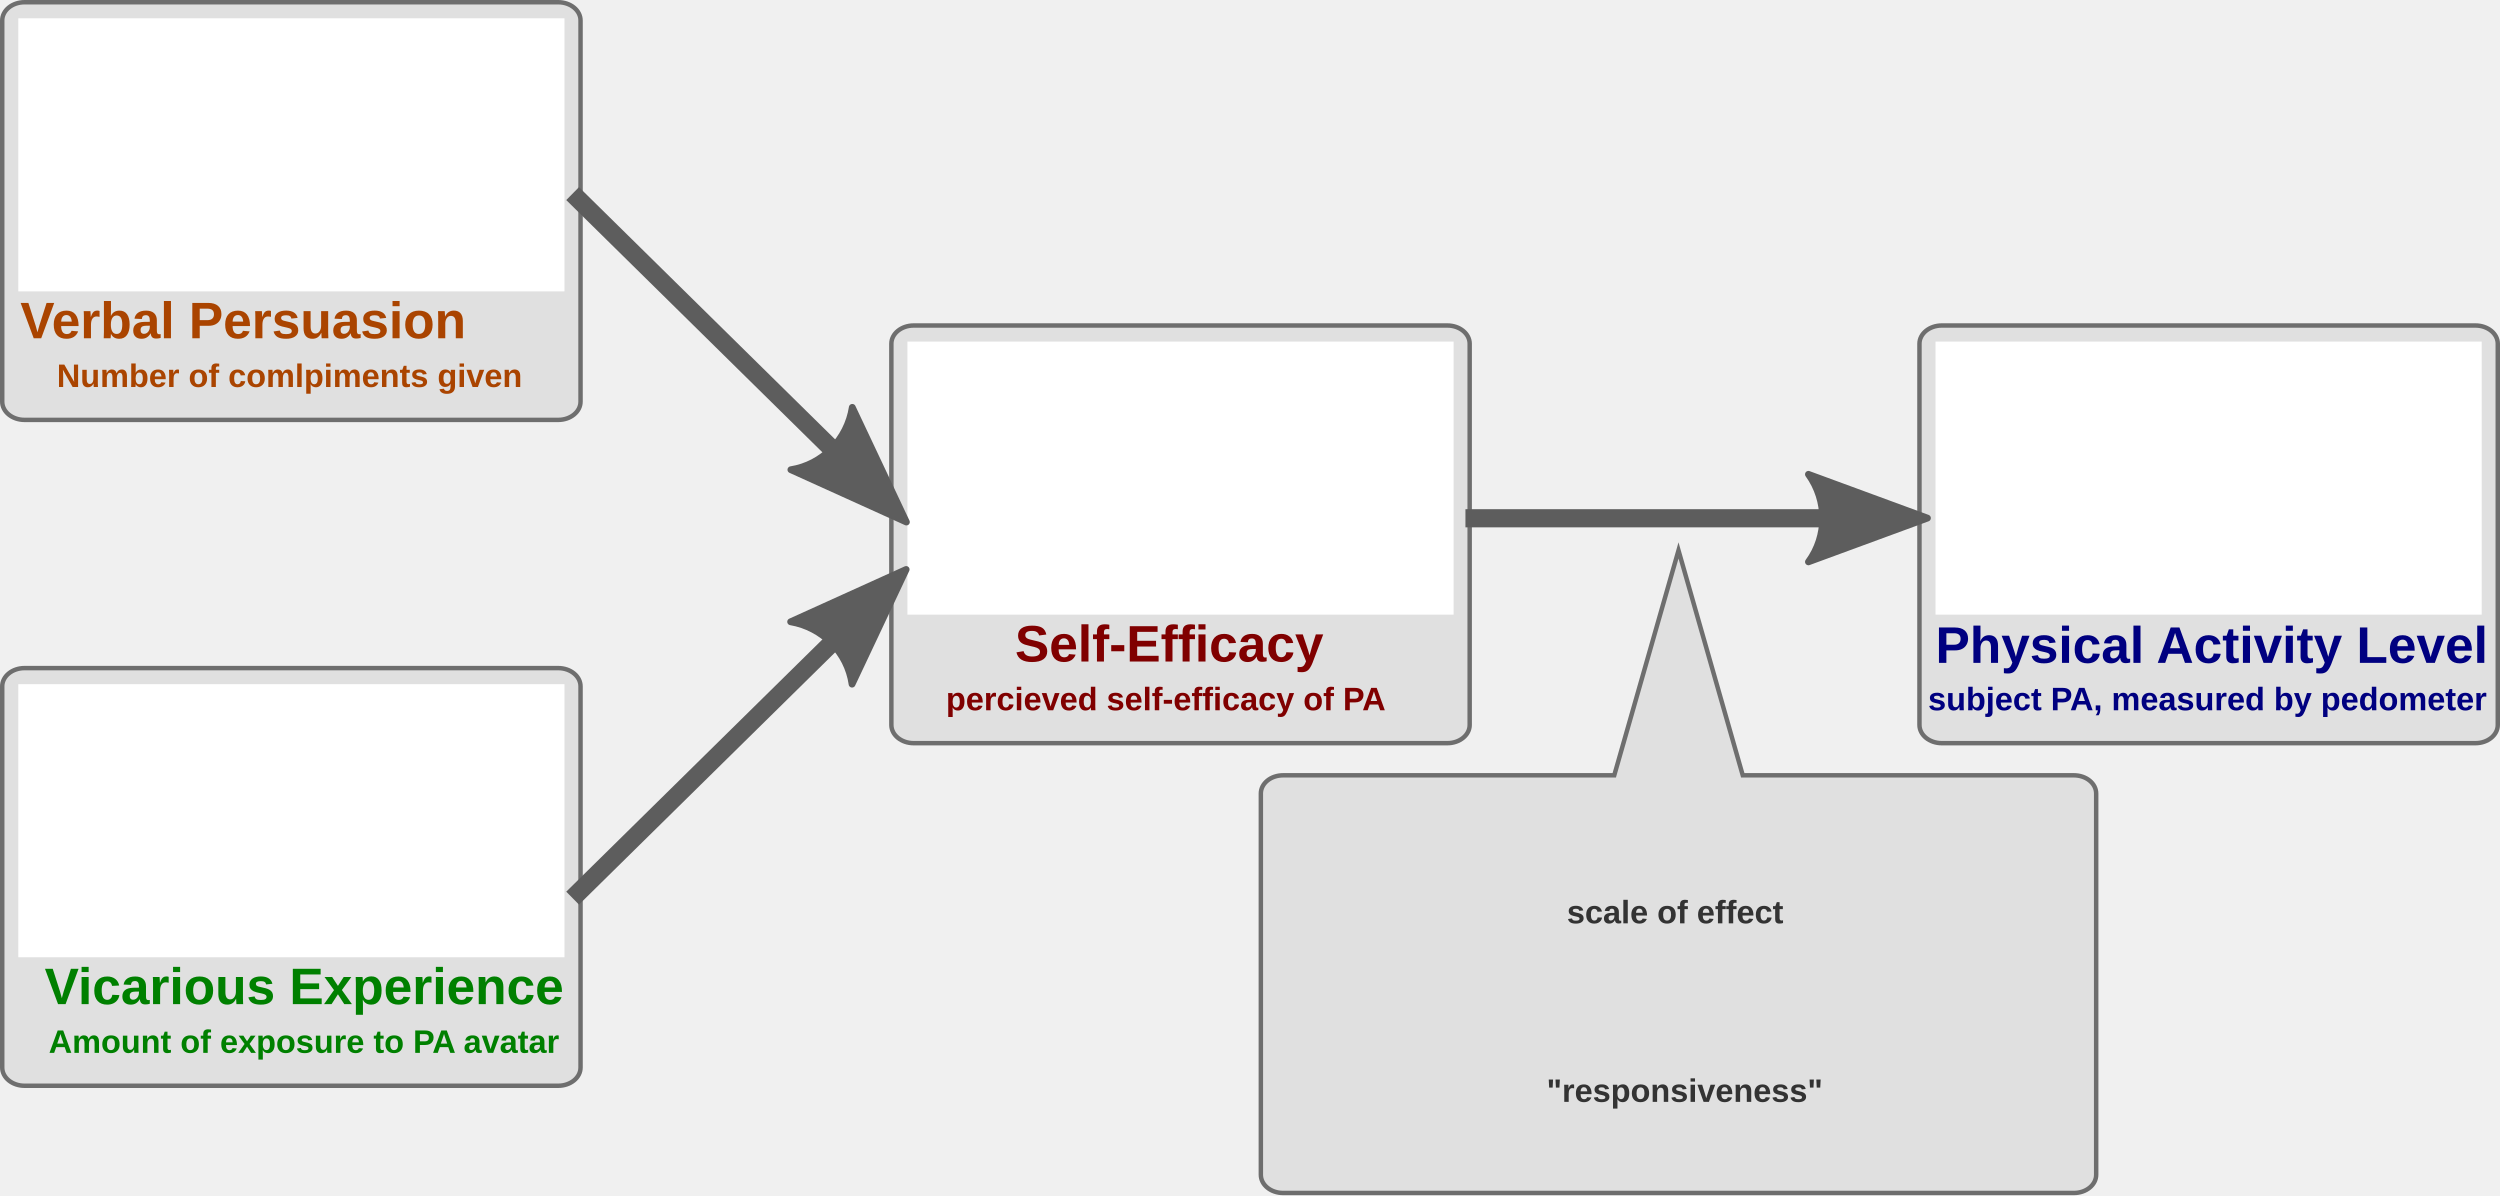
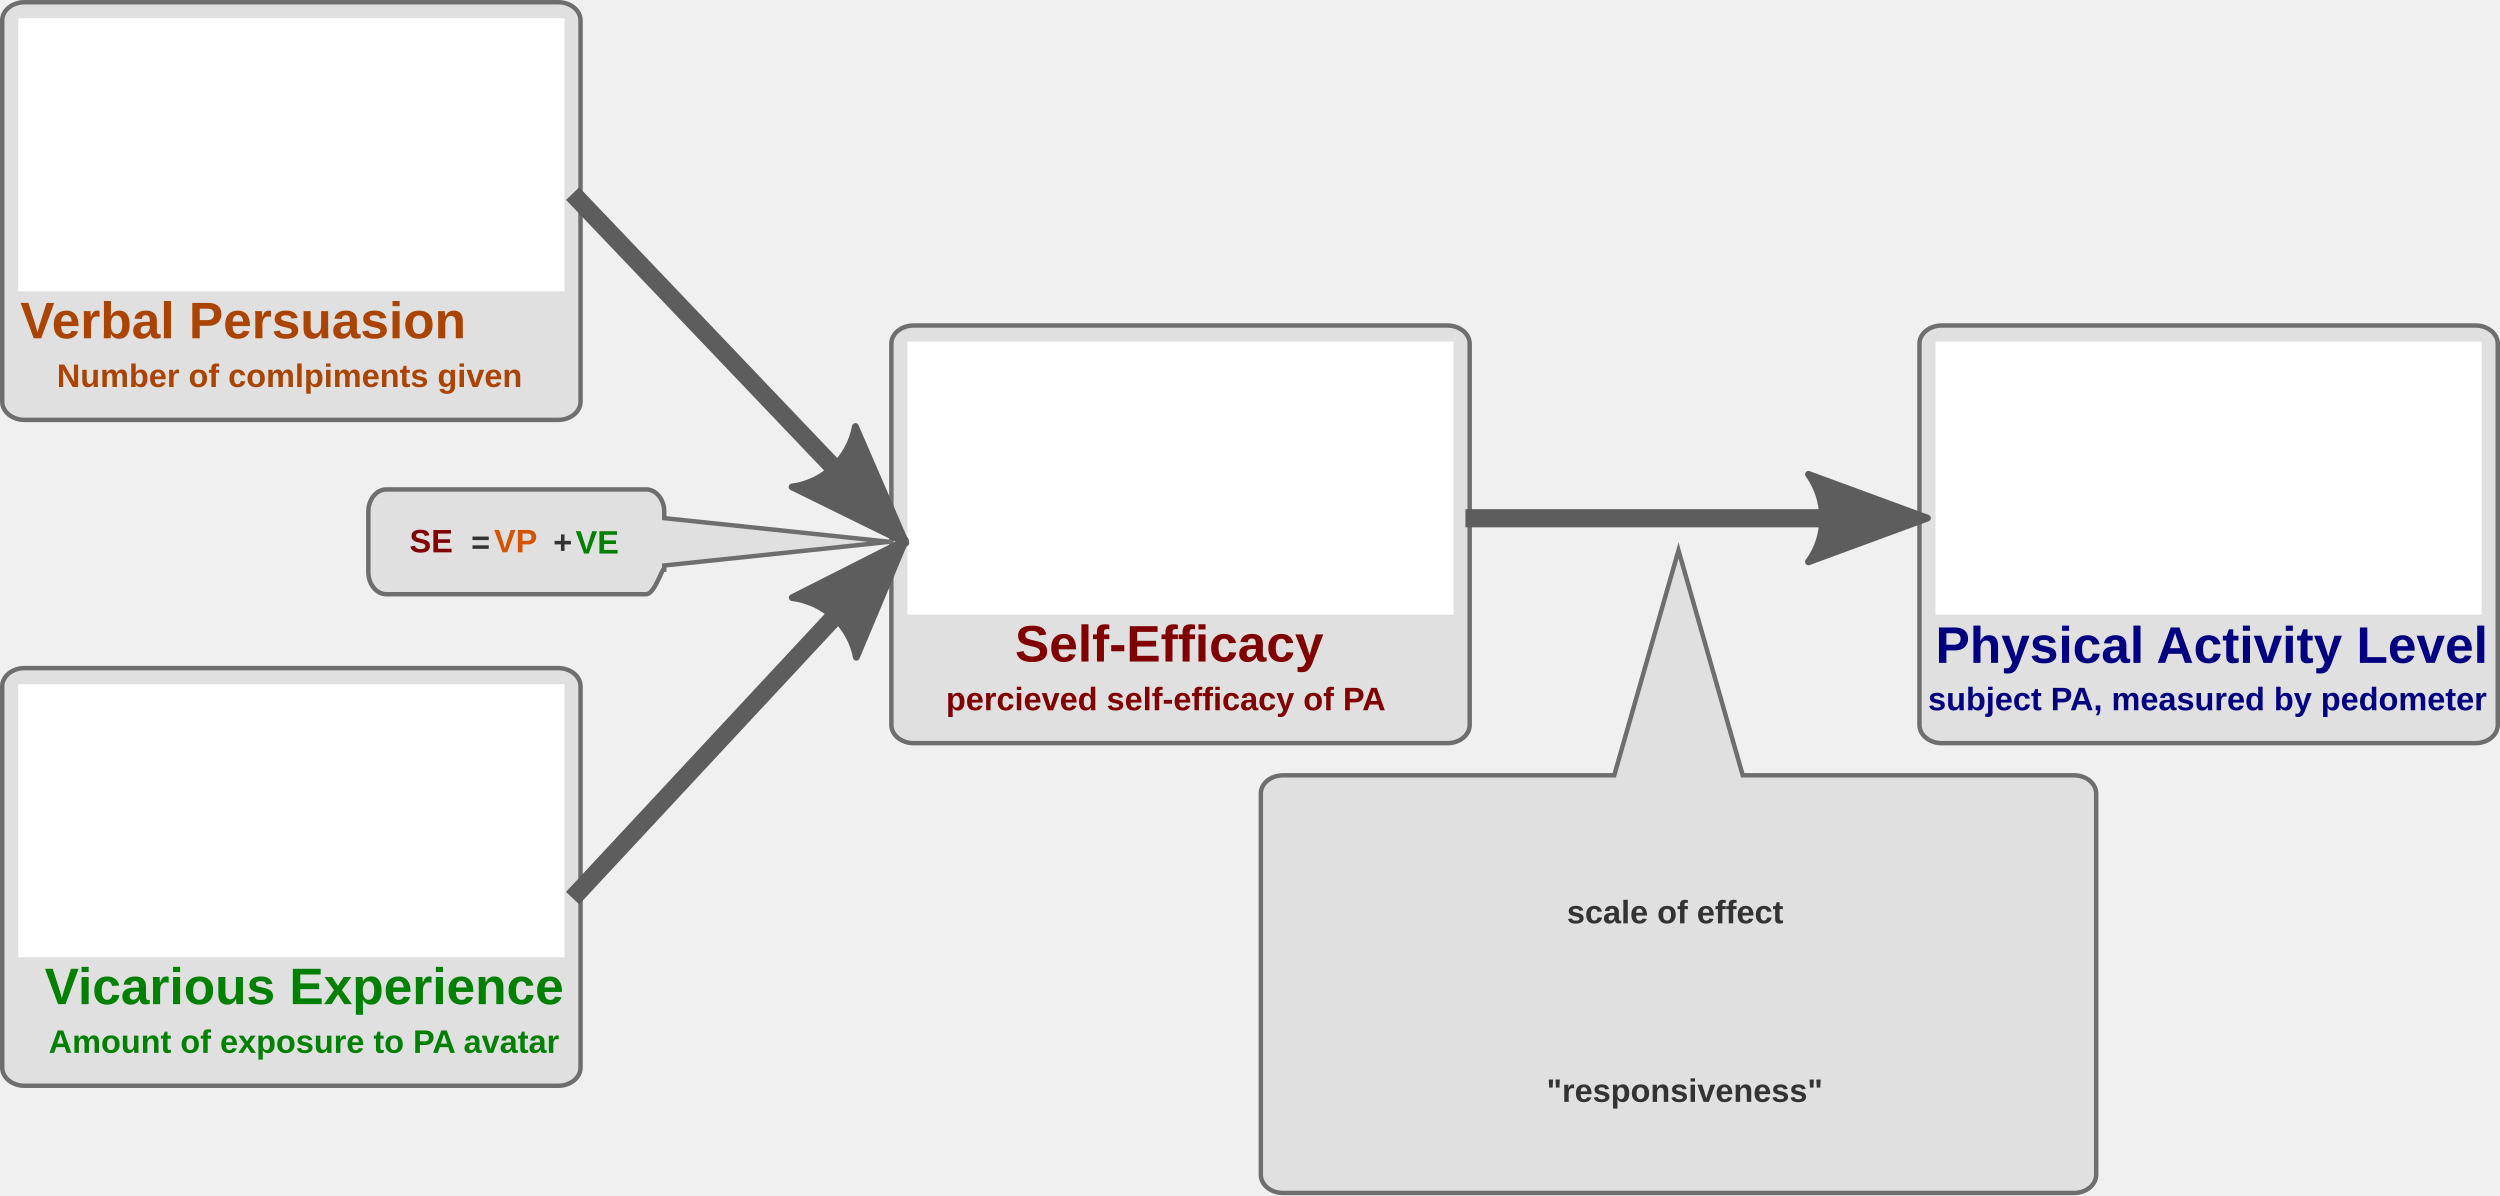
<svg xmlns="http://www.w3.org/2000/svg" xmlns:xlink="http://www.w3.org/1999/xlink" width="1232.034" height="589.016" id="svg2" version="1.1">
  <defs id="defs4">
    <linearGradient id="linearGradient5127">
      <stop style="stop-color:#1c1490;stop-opacity:1;" offset="0" id="stop5129" />
      <stop id="stop5135" offset="1" style="stop-color:#bd0000;stop-opacity:0.887;" />
    </linearGradient>
    <marker orient="auto" refY="0" refX="0" id="Arrow1Mend" style="overflow:visible">
      <path id="path3850" d="M 0,0 5,-5 -12.5,0 5,5 0,0 z" style="fill-rule:evenodd;stroke:#000000;stroke-width:1pt;marker-start:none" transform="matrix(-0.4,0,0,-0.4,-4,0)" />
    </marker>
    <marker orient="auto" refY="0" refX="0" id="Arrow1Send" style="overflow:visible">
      <path id="path3856" d="M 0,0 5,-5 -12.5,0 5,5 0,0 z" style="fill-rule:evenodd;stroke:#000000;stroke-width:1pt;marker-start:none" transform="matrix(-0.2,0,0,-0.2,-1.2,0)" />
    </marker>
    <marker orient="auto" refY="0" refX="0" id="Arrow2Mend" style="overflow:visible">
      <path id="path3868" style="font-size:12px;fill-rule:evenodd;stroke-width:0.625;stroke-linejoin:round" d="M 8.719,4.034 -2.207,0.016 8.719,-4.002 c -1.745,2.372 -1.735,5.617 -6e-7,8.035 z" transform="scale(-0.6,-0.6)" />
    </marker>
    <linearGradient xlink:href="#linearGradient5127" id="linearGradient5133" x1="237.96" y1="-360.113" x2="460.111" y2="-360.113" gradientUnits="userSpaceOnUse" />
    <marker orient="auto" refY="0" refX="0" id="Arrow2Mendn" style="overflow:visible">
      <path id="path5150" style="font-size:12px;fill:url(#linearGradient5133);fill-rule:evenodd;stroke:url(#linearGradient5133);stroke-width:0.625;stroke-linejoin:round" d="M 8.719,4.034 -2.207,0.016 8.719,-4.002 c -1.745,2.372 -1.735,5.617 -6e-7,8.035 z" transform="scale(-0.6,-0.6)" />
    </marker>
    <marker orient="auto" refY="0" refX="0" id="Arrow2MendnI" style="overflow:visible">
      <path id="path5251" style="font-size:12px;fill:#5d5d5d;fill-rule:evenodd;stroke:#5d5d5d;stroke-width:0.625;stroke-linejoin:round" d="M 8.719,4.034 -2.207,0.016 8.719,-4.002 c -1.745,2.372 -1.735,5.617 -6e-7,8.035 z" transform="scale(-0.6,-0.6)" />
    </marker>
    <marker orient="auto" refY="0" refX="0" id="Arrow2MendnI-1" style="overflow:visible">
      <path id="path5251-1" style="font-size:12px;fill:#5d5d5d;fill-rule:evenodd;stroke:#5d5d5d;stroke-width:0.625;stroke-linejoin:round" d="M 8.719,4.034 -2.207,0.016 8.719,-4.002 c -1.745,2.372 -1.735,5.617 -6e-7,8.035 z" transform="scale(-0.6,-0.6)" />
    </marker>
    <marker orient="auto" refY="0" refX="0" id="Arrow2MendnI-2" style="overflow:visible">
      <path id="path5251-7" style="font-size:12px;fill:#5d5d5d;fill-rule:evenodd;stroke:#5d5d5d;stroke-width:0.625;stroke-linejoin:round" d="M 8.719,4.034 -2.207,0.016 8.719,-4.002 c -1.745,2.372 -1.735,5.617 -6e-7,8.035 z" transform="scale(-0.6,-0.6)" />
    </marker>
    <marker orient="auto" refY="0" refX="0" id="Arrow2MendnI-14" style="overflow:visible">
      <path id="path5251-2" style="font-size:12px;fill:#5d5d5d;fill-rule:evenodd;stroke:#5d5d5d;stroke-width:0.625;stroke-linejoin:round" d="M 8.719,4.034 -2.207,0.016 8.719,-4.002 c -1.745,2.372 -1.735,5.617 -6e-7,8.035 z" transform="scale(-0.6,-0.6)" />
    </marker>
  </defs>
  <g id="layer1" transform="translate(489.7585,615.4374)">
    <rect style="fill:#e0e0e0;fill-opacity:1;stroke:#6e6e6e;stroke-width:2.198;stroke-miterlimit:4;stroke-opacity:1;stroke-dasharray:none;stroke-dashoffset:0" id="rect2987" width="284.997" height="205.831" x="456.18" y="-455.026" rx="10.992" ry="8.98" />
    <text xml:space="preserve" style="font-size:25.333px;font-style:normal;font-variant:normal;font-weight:bold;font-stretch:normal;line-height:125%;letter-spacing:0px;word-spacing:0px;fill:#000080;fill-opacity:1;stroke:none;font-family:Arial;-inkscape-font-specification:Arial Bold" x="464.097" y="-288.778" id="text3007">
      <tspan id="tspan3009" x="464.097" y="-288.778">Physical Activity Level</tspan>
    </text>
    <rect style="fill:#ffffff;fill-opacity:1;stroke:none" id="pa_graph" width="269.163" height="134.582" x="464.097" y="-447.109" rx="0" ry="0" />
    <rect style="fill:#e0e0e0;fill-opacity:1;stroke:#6e6e6e;stroke-width:2.198;stroke-miterlimit:4;stroke-opacity:1;stroke-dasharray:none;stroke-dashoffset:0" id="rect2987-7" width="284.997" height="205.831" x="-50.48" y="-455.026" rx="10.992" ry="8.98" />
    <rect style="fill:#ffffff;fill-opacity:1;stroke:none" id="se_graph" width="269.163" height="134.582" x="-42.564" y="-447.109" rx="0" ry="0" />
    <path style="fill:none;stroke:#5d5d5d;stroke-width:8.946;stroke-linecap:butt;stroke-linejoin:miter;stroke-miterlimit:4;stroke-opacity:1;stroke-dasharray:none;marker-end:url(#Arrow2MendnI)" d="m 232.433,-360.027 215.831,0" id="path3836" />
    <path style="fill:#e0e0e0;fill-opacity:1;stroke:#6e6e6e;stroke-width:2.198;stroke-linecap:butt;stroke-linejoin:miter;stroke-miterlimit:4;stroke-opacity:1;stroke-dasharray:none" d="m 337.432,-344.184 -31.666,110.832 -163.18,0 c -6.09,0 -10.984,4.006 -10.984,8.98 l 0,187.87 c 0,4.975 4.895,8.98 10.984,8.98 l 389.693,0 c 6.09,0 10.984,-4.006 10.984,-8.98 l 0,-187.87 c 0,-4.975 -4.895,-8.98 -10.984,-8.98 l -163.18,0 z" id="path5026" />
    <text xml:space="preserve" style="font-size:25.333px;font-style:normal;font-variant:normal;font-weight:bold;font-stretch:normal;line-height:125%;letter-spacing:0px;word-spacing:0px;fill:#800000;fill-opacity:1;stroke:none;font-family:Arial;-inkscape-font-specification:Arial Bold" x="10.421" y="-289.422" id="text3007-1">
      <tspan id="tspan3009-7" x="10.421" y="-289.422">Self-Efficacy</tspan>
    </text>
    <text xml:space="preserve" style="font-size:16px;font-style:normal;font-variant:normal;font-weight:bold;font-stretch:normal;line-height:125%;letter-spacing:0px;word-spacing:0px;fill:#800000;fill-opacity:1;stroke:none;font-family:Arial;-inkscape-font-specification:Arial Bold" x="-23.579" y="-265.422" id="text3007-1-4">
      <tspan id="tspan3009-7-0" x="-23.579" y="-265.422">percieved self-efficacy of PA</tspan>
    </text>
    <text xml:space="preserve" style="font-size:16px;font-style:normal;font-variant:normal;font-weight:bold;font-stretch:normal;line-height:125%;letter-spacing:0px;word-spacing:0px;fill:#000080;fill-opacity:1;stroke:none;font-family:Arial;-inkscape-font-specification:Arial Bold" x="460.421" y="-265.422" id="text3007-1-4-9">
      <tspan id="tspan3009-7-0-4" x="460.421" y="-265.422">subject PA, measured by pedometer</tspan>
    </text>
    <text xml:space="preserve" style="font-size:16px;font-style:normal;font-variant:normal;font-weight:bold;font-stretch:normal;line-height:125%;letter-spacing:0px;word-spacing:0px;fill:#333333;fill-opacity:1;stroke:none;font-family:Arial;-inkscape-font-specification:Arial Bold" x="282.421" y="-160.422" id="text3007-1-4-8">
      <tspan id="tspan3009-7-0-8" x="282.421" y="-160.422">scale of effect</tspan>
    </text>
    <text xml:space="preserve" style="font-size:16px;font-style:normal;font-variant:normal;font-weight:bold;font-stretch:normal;line-height:125%;letter-spacing:0px;word-spacing:0px;fill:#333333;fill-opacity:1;stroke:none;font-family:Arial;-inkscape-font-specification:Arial Bold" x="272.421" y="-72.422" id="text3007-1-4-8-2">
      <tspan id="tspan3009-7-0-8-4" x="272.421" y="-72.422">"responsiveness"</tspan>
    </text>
    <rect style="fill:#e0e0e0;fill-opacity:1;stroke:#6e6e6e;stroke-width:2.198;stroke-miterlimit:4;stroke-opacity:1;stroke-dasharray:none;stroke-dashoffset:0" id="rect2987-7-1" width="284.997" height="205.831" x="-488.659" y="-286.189" rx="10.992" ry="8.98" />
    <rect style="fill:#ffffff;fill-opacity:1;stroke:none" id="se_graph-7" width="269.163" height="134.582" x="-480.743" y="-278.273" rx="0" ry="0" />
    <text xml:space="preserve" style="font-size:25.333px;font-style:normal;font-variant:normal;font-weight:bold;font-stretch:normal;line-height:125%;letter-spacing:0px;word-spacing:0px;fill:#008000;fill-opacity:1;stroke:none;font-family:Arial;-inkscape-font-specification:Arial Bold" x="-467.759" y="-120.585" id="text3007-1-40">
      <tspan id="tspan3009-7-9" x="-467.759" y="-120.585">Vicarious Experience</tspan>
    </text>
    <text xml:space="preserve" style="font-size:16px;font-style:normal;font-variant:normal;font-weight:bold;font-stretch:normal;line-height:125%;letter-spacing:0px;word-spacing:0px;fill:#008000;fill-opacity:1;stroke:none;font-family:Arial;-inkscape-font-specification:Arial Bold" x="-465.758" y="-96.585" id="text3007-1-4-4">
      <tspan id="tspan3009-7-0-88" x="-465.758" y="-96.585">Amount of exposure to PA avatar</tspan>
    </text>
    <rect style="fill:#e0e0e0;fill-opacity:1;stroke:#6e6e6e;stroke-width:2.198;stroke-miterlimit:4;stroke-opacity:1;stroke-dasharray:none;stroke-dashoffset:0" id="rect2987-7-2" width="284.997" height="205.831" x="-488.659" y="-614.338" rx="10.992" ry="8.98" />
    <rect style="fill:#ffffff;fill-opacity:1;stroke:none" id="se_graph-4" width="269.163" height="134.582" x="-480.743" y="-606.422" rx="0" ry="0" />
    <text xml:space="preserve" style="font-size:25.333px;font-style:normal;font-variant:normal;font-weight:bold;font-stretch:normal;line-height:125%;letter-spacing:0px;word-spacing:0px;fill:#aa4400;fill-opacity:1;stroke:none;font-family:Arial;-inkscape-font-specification:Arial Bold" x="-479.759" y="-448.734" id="text3007-1-5">
      <tspan id="tspan3009-7-5" x="-479.759" y="-448.734">Verbal Persuasion</tspan>
    </text>
    <text xml:space="preserve" style="font-size:16px;font-style:normal;font-variant:normal;font-weight:bold;font-stretch:normal;line-height:125%;letter-spacing:0px;word-spacing:0px;fill:#aa4400;fill-opacity:1;stroke:none;font-family:Arial;-inkscape-font-specification:Arial Bold" x="-461.758" y="-424.734" id="text3007-1-4-1">
      <tspan id="tspan3009-7-0-7" x="-461.758" y="-424.734">Number of comlpiments given</tspan>
    </text>
-     <path style="fill:none;stroke:#5d5d5d;stroke-width:8.946;stroke-linecap:butt;stroke-linejoin:miter;stroke-miterlimit:4;stroke-opacity:1;stroke-dasharray:none;marker-end:url(#Arrow2MendnI)" d="m -207.567,-520.027 155.988,153.605" id="path3836-5" />
-     <path style="fill:none;stroke:#5d5d5d;stroke-width:8.946;stroke-linecap:butt;stroke-linejoin:miter;stroke-miterlimit:4;stroke-opacity:1;stroke-dasharray:none;marker-end:url(#Arrow2MendnI)" d="M -207.567,-172.817 -51.579,-326.422" id="path3836-5-3" />
+     <path style="fill:none;stroke:#5d5d5d;stroke-width:8.946;stroke-linecap:butt;stroke-linejoin:miter;stroke-miterlimit:4;stroke-opacity:1;stroke-dasharray:none;marker-end:url(#Arrow2MendnI)" d="m -207.567,-520.027 155.988,163.605" id="path3836-5" />
+     <path style="fill:none;stroke:#5d5d5d;stroke-width:8.946;stroke-linecap:butt;stroke-linejoin:miter;stroke-miterlimit:4;stroke-opacity:1;stroke-dasharray:none;marker-end:url(#Arrow2MendnI)" d="M -207.567,-172.817 -51.579,-340.422" id="path3836-5-3" />
+     <path style="fill:#e0e0e0;fill-opacity:1;stroke:#6e6e6e;stroke-width:2.198;stroke-linecap:butt;stroke-linejoin:miter;stroke-miterlimit:4;stroke-opacity:1;stroke-dasharray:none" d="m -51.579,-348.422 -110.832,-11.666 0,-3.18 c 0,-6.09 -4.006,-10.984 -8.98,-10.984 l -127.87,0 c -4.975,0 -8.98,4.895 -8.98,10.984 l 0,29.693 c 0,6.09 4.006,10.984 8.98,10.984 l 127.87,0 c 4.975,0 8.98,-17.074 8.98,-10.984 l 0,-3.18 z" id="path5026-2" />
+     <text xml:space="preserve" style="font-size:16px;font-style:normal;font-variant:normal;font-weight:bold;font-stretch:normal;line-height:125%;letter-spacing:0px;word-spacing:0px;fill:#333333;fill-opacity:1;stroke:none;font-family:Arial;-inkscape-font-specification:Arial Bold" x="-284.247" y="-342.691" id="text3007-1-4-8-1">
+       <tspan id="tspan3009-7-0-8-6" x="-284.247" y="-342.691">      =       +   </tspan>
+     </text>
+     <text xml:space="preserve" style="font-size:16px;font-style:normal;font-variant:normal;font-weight:bold;font-stretch:normal;line-height:125%;letter-spacing:0px;word-spacing:0px;fill:#800000;fill-opacity:1;stroke:none;font-family:Arial;-inkscape-font-specification:Arial Bold" x="-287.935" y="-343.227" id="text3007-1-4-8-1-8">
+       <tspan id="tspan3009-7-0-8-6-5" x="-287.935" y="-343.227">SE</tspan>
+     </text>
+     <text xml:space="preserve" style="font-size:16px;font-style:normal;font-variant:normal;font-weight:bold;font-stretch:normal;line-height:125%;letter-spacing:0px;word-spacing:0px;fill:#d45500;fill-opacity:1;stroke:none;font-family:Arial;-inkscape-font-specification:Arial Bold" x="-246.297" y="-343.261" id="text3007-1-4-8-1-8-7">
+       <tspan id="tspan3009-7-0-8-6-5-6" x="-246.297" y="-343.261">VP</tspan>
+     </text>
+     <text xml:space="preserve" style="font-size:16px;font-style:normal;font-variant:normal;font-weight:bold;font-stretch:normal;line-height:125%;letter-spacing:0px;word-spacing:0px;fill:#008000;fill-opacity:1;stroke:none;font-family:Arial;-inkscape-font-specification:Arial Bold" x="-206.105" y="-342.654" id="text3007-1-4-8-1-8-7-1">
+       <tspan id="tspan3009-7-0-8-6-5-6-8" x="-206.105" y="-342.654">VE</tspan>
+     </text>
  </g>
</svg>
